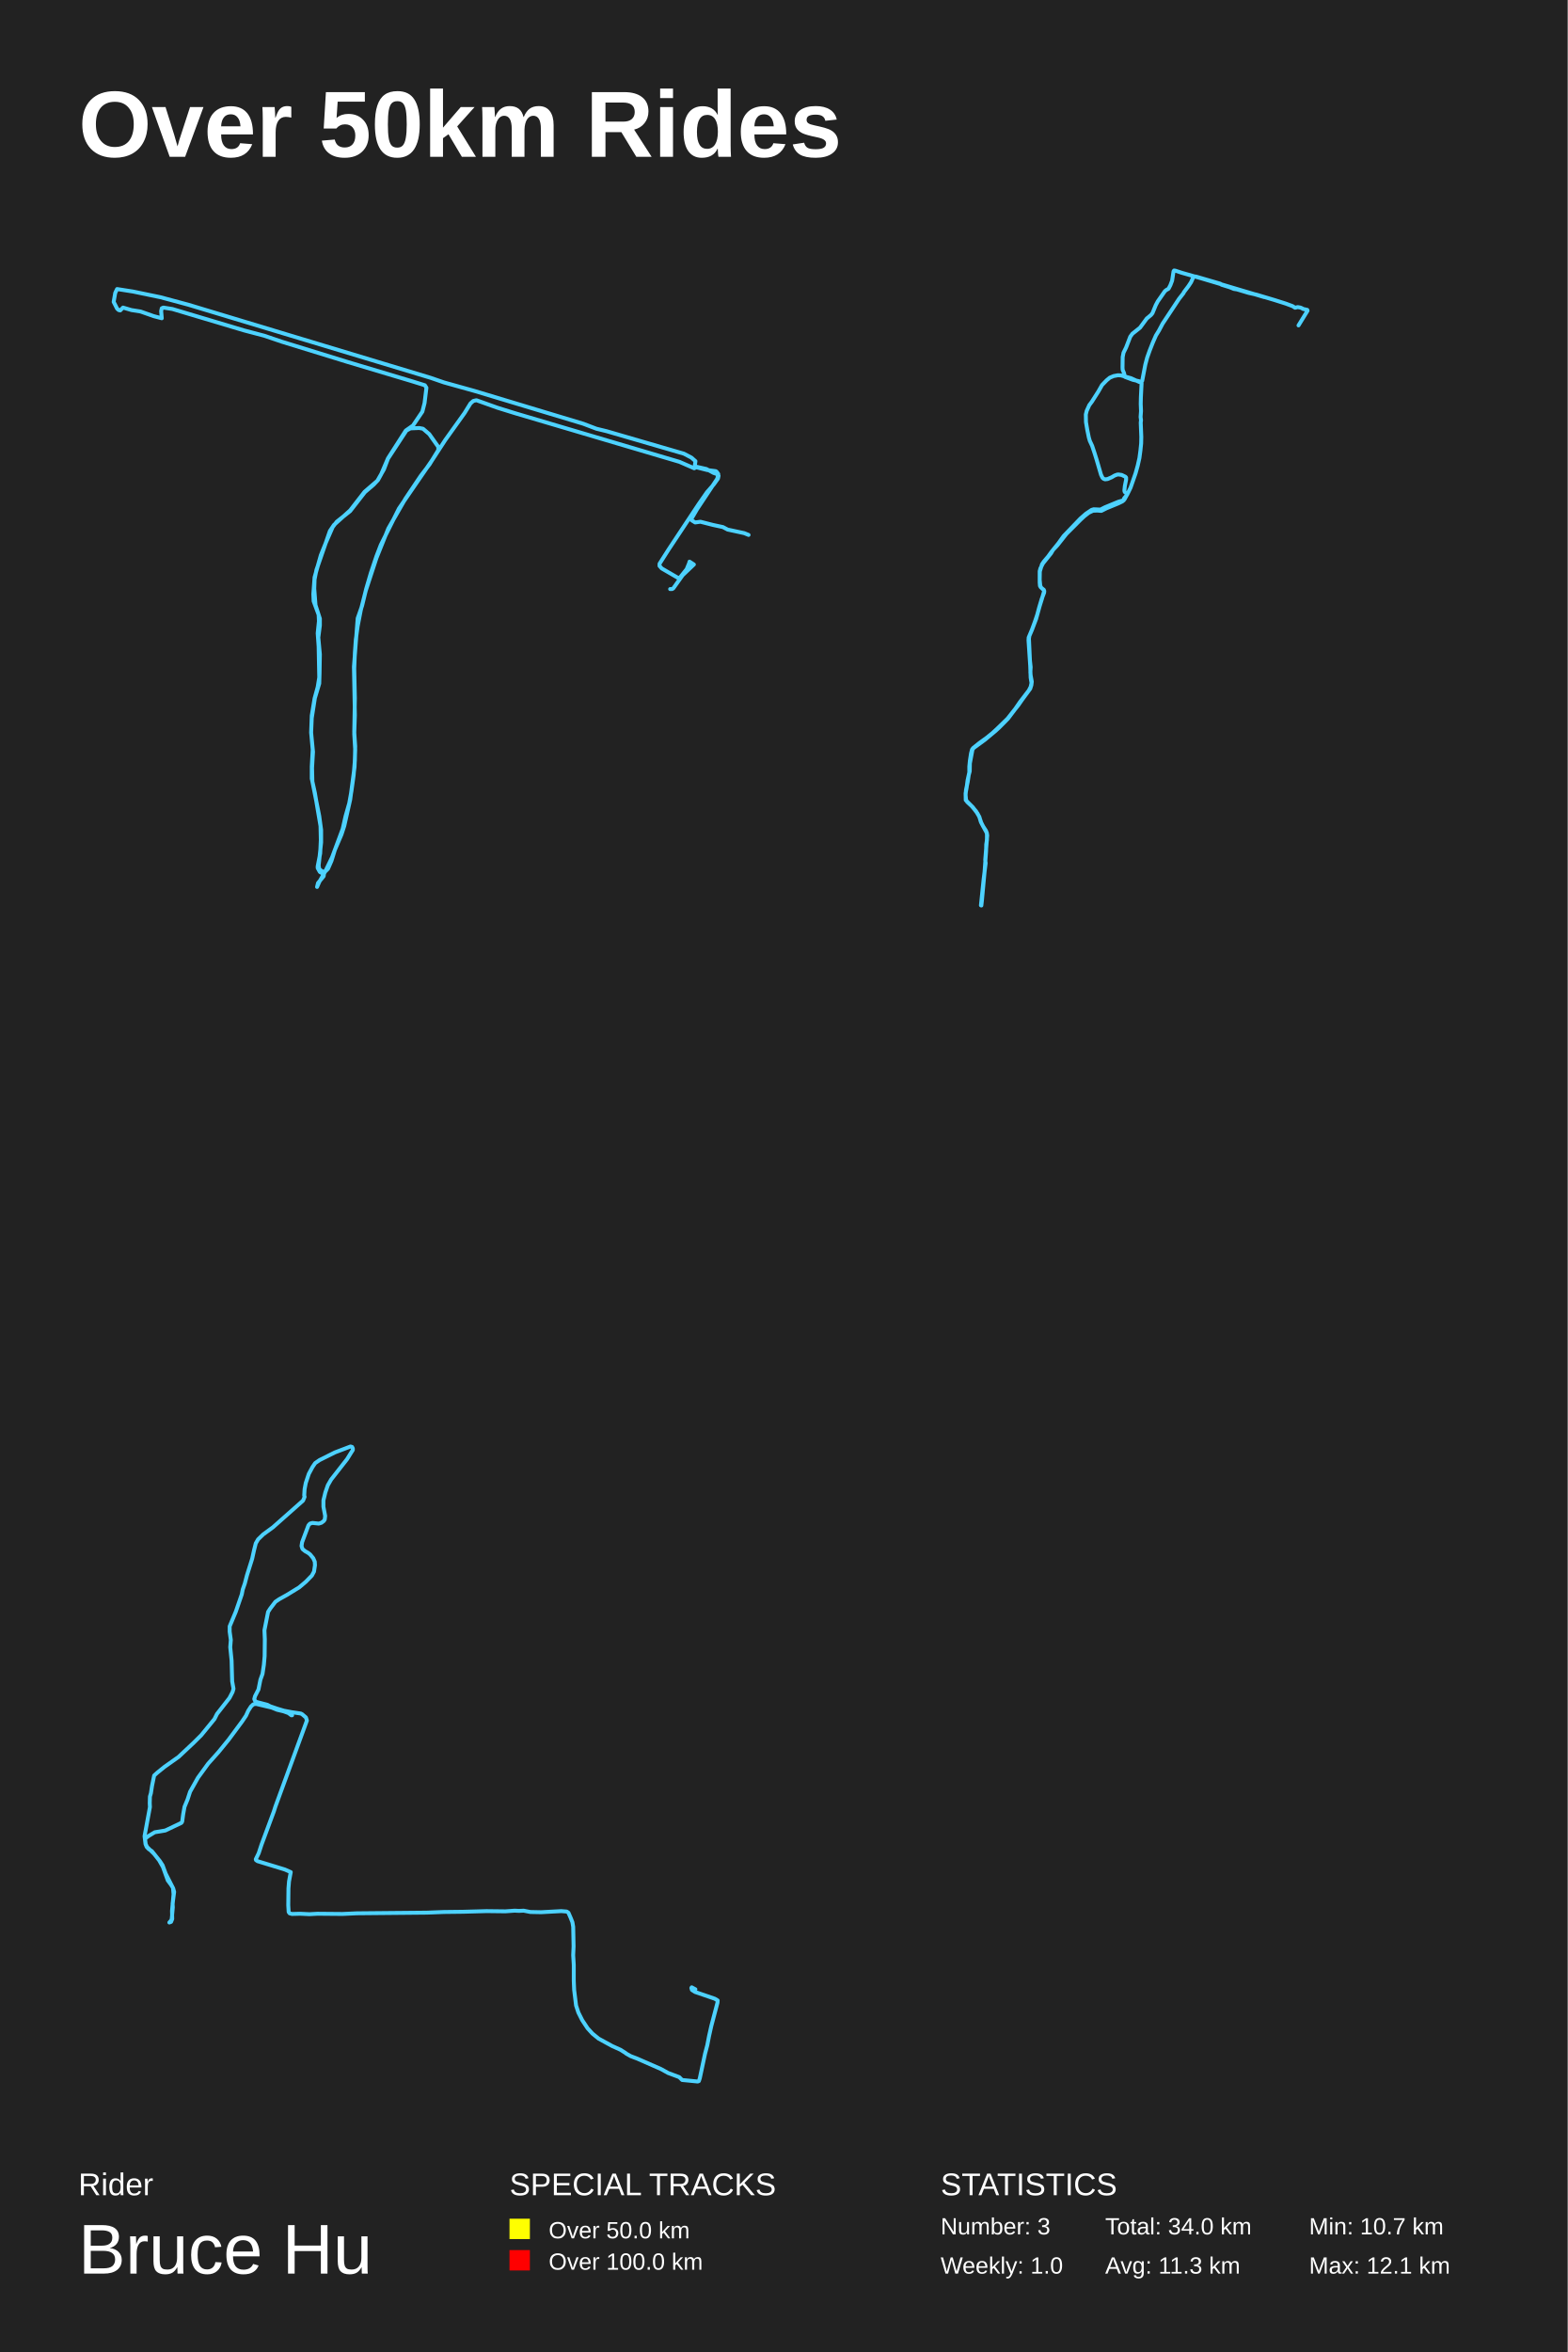
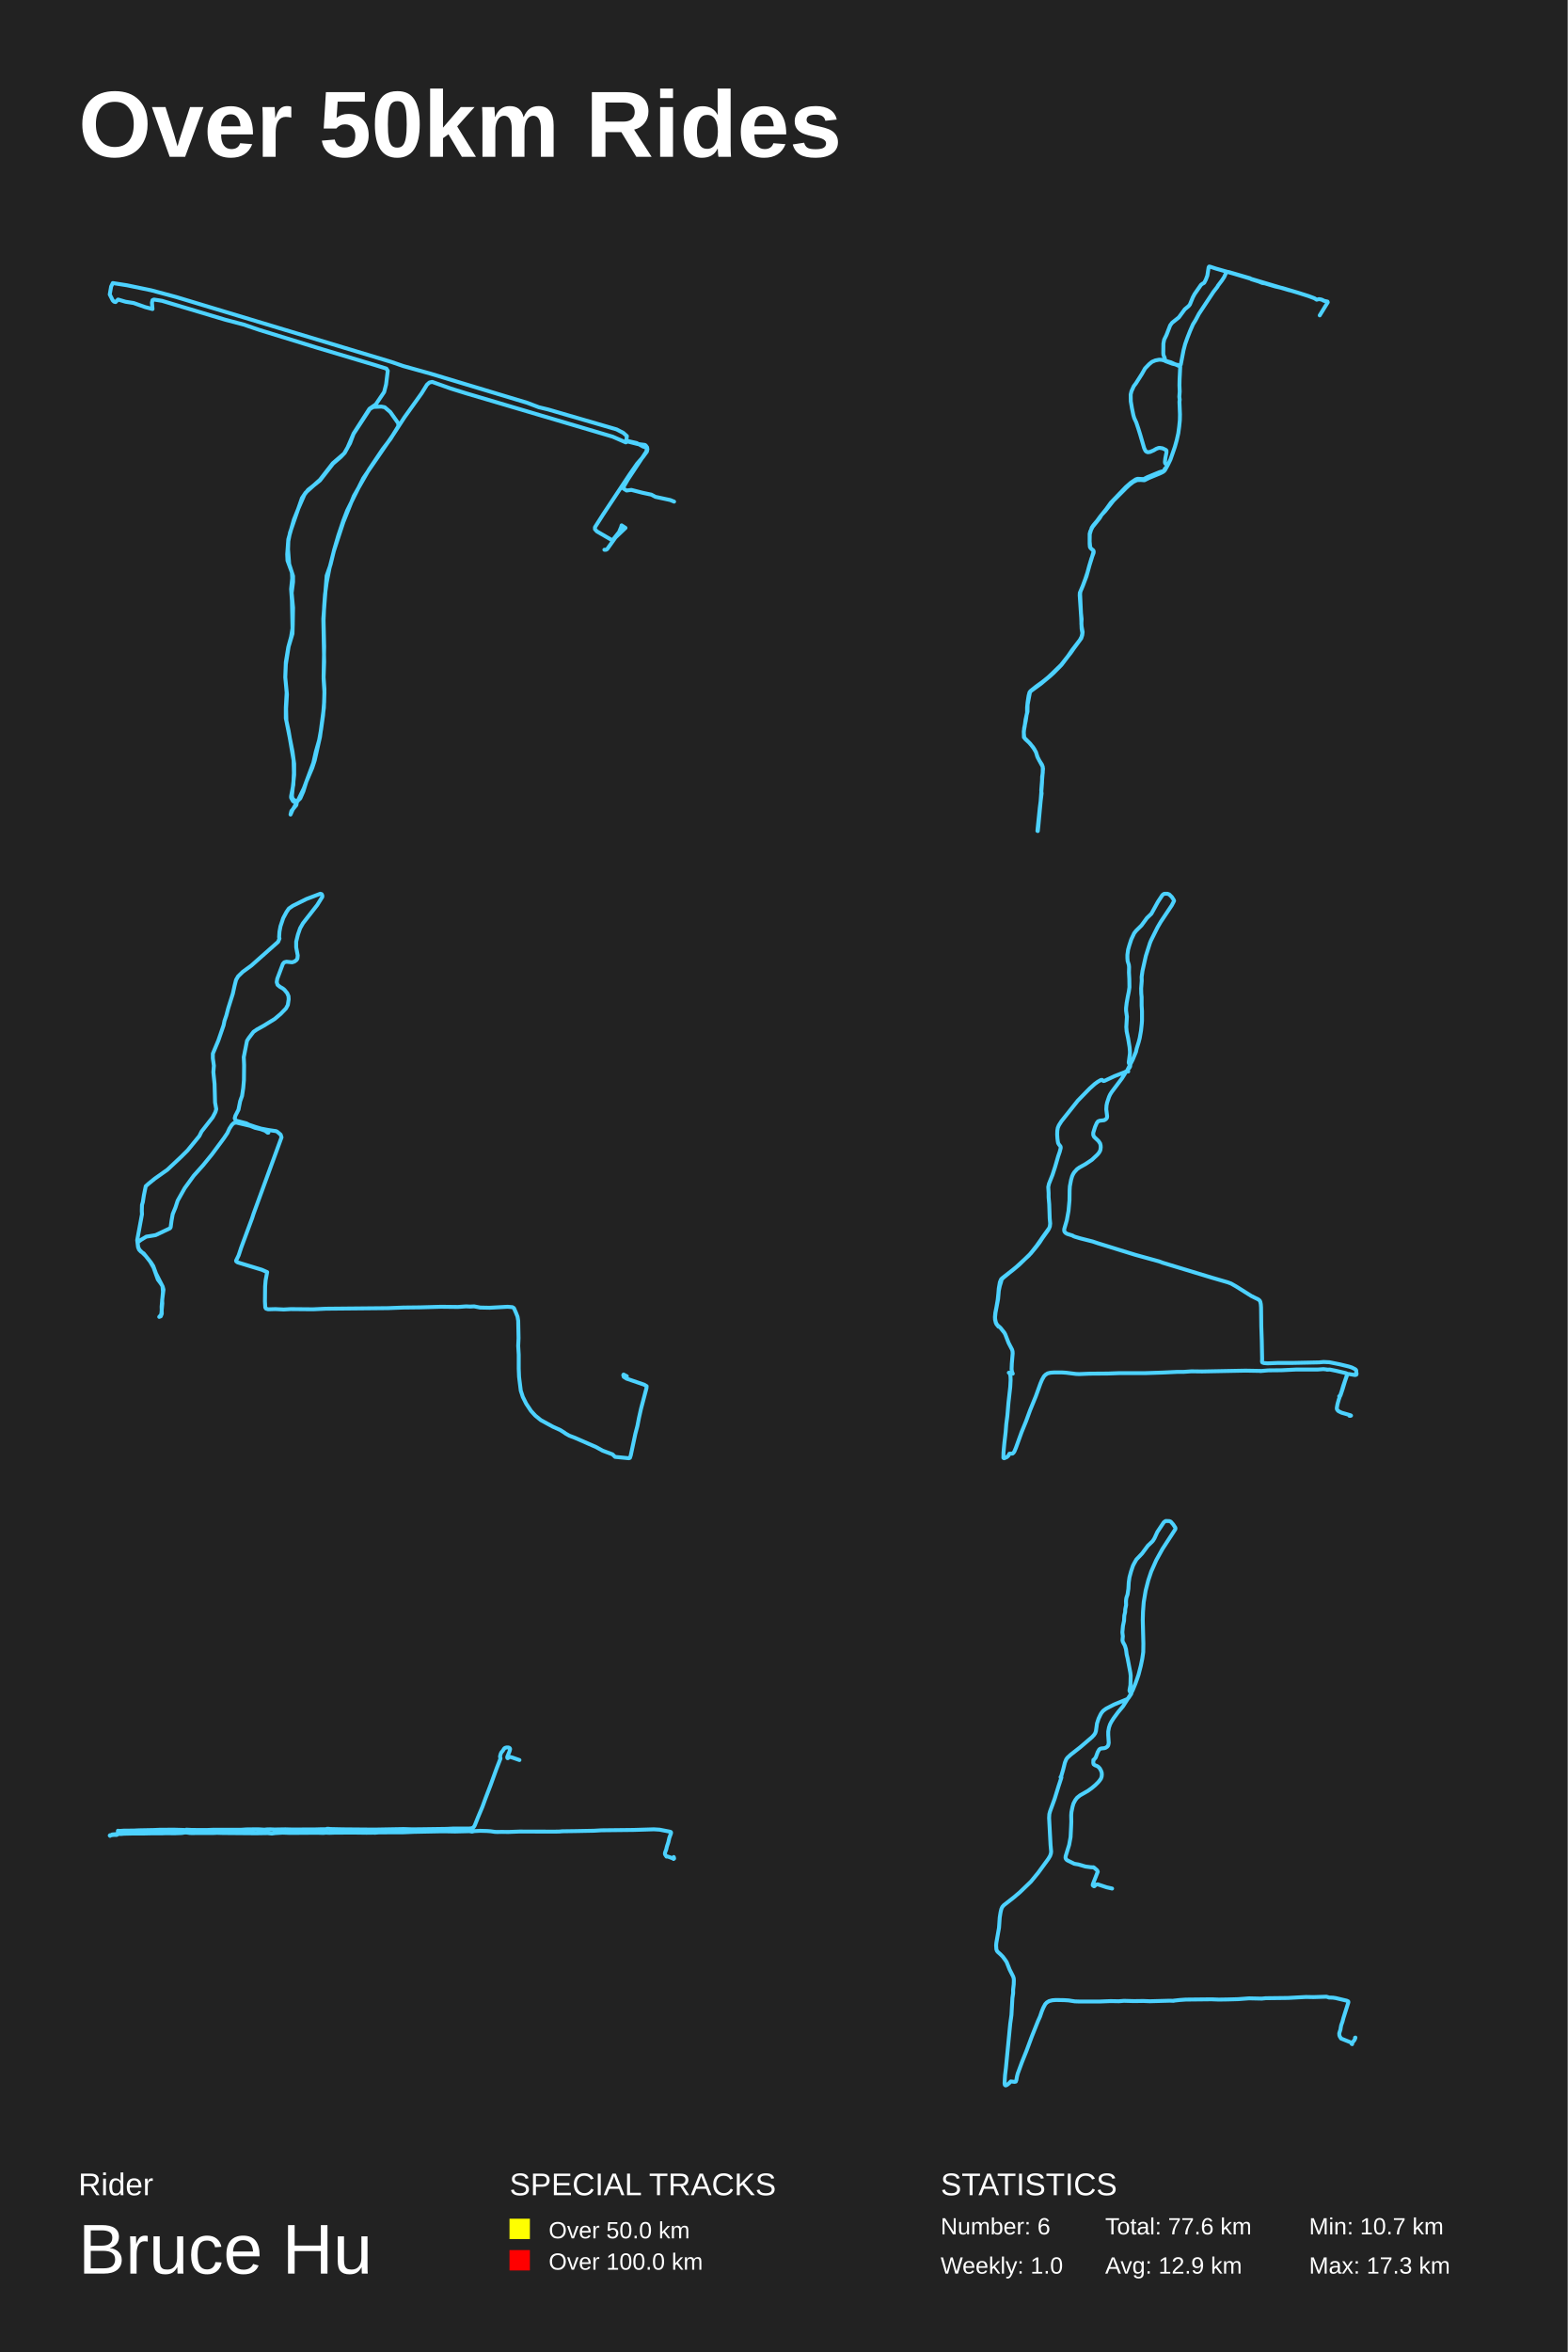
<svg xmlns="http://www.w3.org/2000/svg" baseProfile="full" height="300mm" version="1.1" viewBox="0,0,200,300" width="200mm">
  <defs />
  <rect fill="#222222" height="300" width="200" x="0" y="0" />
  <text fill="#FFFFFF" style="font-size:12px; font-family:Arial; font-weight:bold;" x="10" y="20">Over 50km Rides</text>
  <text fill="#FFFFFF" style="font-size:4px; font-family:Arial" x="10" y="280">Rider</text>
  <text fill="#FFFFFF" style="font-size:9px; font-family:Arial" x="10" y="290">Bruce Hu</text>
  <text fill="#FFFFFF" style="font-size:4px; font-family:Arial" x="65" y="280">SPECIAL TRACKS</text>
  <rect fill="yellow" height="2.6" width="2.6" x="65" y="283" />
  <text fill="#FFFFFF" style="font-size:3px; font-family:Arial" x="70" y="285.5">Over 50.0 km</text>
  <rect fill="red" height="2.6" width="2.6" x="65" y="287" />
  <text fill="#FFFFFF" style="font-size:3px; font-family:Arial" x="70" y="289.5">Over 100.0 km</text>
  <text fill="#FFFFFF" style="font-size:4px; font-family:Arial" x="120" y="280">STATISTICS</text>
-   <text fill="#FFFFFF" style="font-size:3px; font-family:Arial" x="120" y="285">Number: 3</text>
+   <text fill="#FFFFFF" style="font-size:3px; font-family:Arial" x="120" y="285">Number: 6</text>
  <text fill="#FFFFFF" style="font-size:3px; font-family:Arial" x="120" y="290">Weekly: 1.0</text>
-   <text fill="#FFFFFF" style="font-size:3px; font-family:Arial" x="141" y="285">Total: 34.0 km</text>
-   <text fill="#FFFFFF" style="font-size:3px; font-family:Arial" x="141" y="290">Avg: 11.3 km</text>
+   <text fill="#FFFFFF" style="font-size:3px; font-family:Arial" x="141" y="285">Total: 77.6 km</text>
+   <text fill="#FFFFFF" style="font-size:3px; font-family:Arial" x="141" y="290">Avg: 12.9 km</text>
  <text fill="#FFFFFF" style="font-size:3px; font-family:Arial" x="167" y="285">Min: 10.7 km</text>
-   <text fill="#FFFFFF" style="font-size:3px; font-family:Arial" x="167" y="290">Max: 12.1 km</text>
-   <polyline fill="none" points="95.5,68.23 94.942,68.002 92.829,67.548 92.231,67.23 90.956,66.957 89.361,66.548 88.684,66.639 88.245,66.366 88.205,66.184 88.923,64.957 91.514,61.049 91.633,60.458 91.434,60.185 91.314,60.094 90.238,59.958 88.803,59.594 88.644,59.412 88.723,58.821 88.205,58.367 87.249,57.867 77.403,55.004 76.087,54.685 74.413,54.049 60.541,49.868 56.634,48.777 54.92,48.186 24.027,38.868 20.479,37.914 16.971,37.187 14.938,36.868 14.699,37.368 14.5,38.505 14.938,39.368 15.138,39.55 15.337,39.596 15.696,39.232 16.772,39.55 17.928,39.732 19.602,40.323 20.639,40.596 20.559,39.686 20.639,39.323 20.838,39.232 21.994,39.414 31.123,42.141 33.714,42.823 35.986,43.595 44.397,46.186 52.449,48.595 54.203,49.14 54.402,49.459 54.163,51.413 53.884,52.504 52.688,54.276 51.771,54.913 49.499,58.458 48.622,60.503 48.223,61.23 47.665,61.821 46.549,62.776 44.676,65.184 42.962,66.548 42.443,67.23 41.606,69.139 40.929,70.82 40.131,73.638 39.972,75.774 40.012,76.683 40.65,78.41 40.689,79.228 40.53,80.773 40.65,82.455 40.729,86.409 40.53,87.636 40.131,89.09 39.773,91.272 39.693,93.408 39.892,95.635 39.773,97.771 39.773,99.316 40.171,101.134 40.889,105.36 40.929,107.133 40.849,108.86 40.53,110.496 40.53,110.723 40.809,111.223 41.327,111.496 41.287,111.768 40.57,112.632 40.45,113.132 40.729,112.495 41.527,111.087 42.364,109.36 43.719,105.724 44.078,104.133 44.556,102.452 44.835,100.907 45.114,98.907 45.274,96.998 45.313,95.18 45.194,93.363 45.274,89.045 45.194,85.273 45.274,83.273 45.393,81.592 45.632,79.865 46.031,77.819 46.669,75.32 48.024,71.184 49.539,67.412 51.731,63.594 53.685,60.685 54.801,59.231 55.917,57.413 55.917,57.003 54.761,55.367 53.964,54.685 53.485,54.595 52.369,54.64 51.851,54.913 49.499,58.503 48.981,59.867 48.144,61.321 46.509,62.73 44.676,65.094 42.603,66.957 42.085,67.73 40.371,72.684 40.131,73.911 40.092,75.092 40.251,77.183 40.809,78.91 40.809,79.774 40.61,81.319 40.809,83.455 40.769,85.864 40.729,87.182 40.171,89.045 39.773,91.59 39.693,93.453 39.932,95.908 39.812,97.953 39.852,99.68 40.729,104.088 40.969,105.86 40.969,107.451 40.65,110.405 40.729,110.859 41.088,111.132 41.287,111.177 41.527,111.132 41.845,110.814 42.284,109.814 42.722,108.405 43.56,106.451 43.918,105.36 44.676,101.997 45.234,97.816 45.313,95.635 45.194,93.635 45.274,91.226 45.154,85.046 45.632,78.865 46.19,77.274 46.709,75.138 47.307,73.093 48.024,70.957 48.582,69.502 50.894,64.866 55.199,58.594 56.794,56.14 59.265,52.686 60.023,51.458 60.381,51.14 60.78,51.049 63.451,52.004 65.643,52.686 86.69,58.912 88.564,59.73 88.923,59.549 90.119,59.821 91.035,60.321 91.434,60.458 91.673,60.685 91.594,61.049 91.035,61.821 90.198,62.776 89.122,64.321 85.295,70.093 84.139,71.911 84.139,72.184 84.418,72.502 86.531,73.729 86.77,73.638 87.607,72.593 87.926,71.82 87.966,71.638 88.524,72.002 87.089,73.365 85.893,75.047 85.734,75.138 85.495,75.138" stroke="#4DD2FF" stroke-linecap="round" stroke-linejoin="round" stroke-width="0.5" />
-   <polyline fill="none" points="165.661,41.505 166.813,39.629 166.777,39.524 166.228,39.399 166.1,39.316 165.899,39.232 165.552,39.17 165.222,39.253 164.893,39.045 164.052,38.732 162.608,38.273 160.304,37.585 159.28,37.356 157.817,36.918 157.415,36.856 156.903,36.647 155.824,36.314 155.696,36.189 152.551,35.271 152.35,35.292 152.204,35.438 151.948,36.001 151.619,36.501 151.034,37.273 150.997,37.377 150.412,38.128 148.328,41.275 147.852,42.172 147.468,42.797 147.066,43.715 146.664,44.736 146.353,45.612 146.115,46.508 145.713,48.593 145.585,48.718 145.384,48.739 144.287,48.238 143.007,47.884 142.623,47.863 142.075,47.967 141.581,48.176 141.179,48.509 140.593,49.114 140.118,49.948 139.295,51.24 138.966,51.678 138.637,52.408 138.527,52.866 138.546,53.846 138.71,54.826 138.911,55.806 139.039,56.243 139.332,56.869 139.624,57.744 139.899,58.62 140.465,60.558 140.648,60.934 140.776,61.059 140.977,61.142 141.307,61.1 141.837,60.871 142.184,60.663 142.513,60.538 142.678,60.517 143.098,60.579 143.574,60.808 143.665,60.913 143.665,61.184 143.501,62.018 143.446,62.539 143.464,62.685 143.519,62.789 143.83,62.976 143.812,63.081 143.409,63.56 143.318,63.789 143.354,63.831 143.117,63.873 142.678,63.998 140.959,64.707 140.392,64.998 139.533,64.957 139.259,65.04 138.546,65.52 137.833,66.145 135.693,68.375 135.017,69.313 134.157,70.376 133.719,70.981 133.17,71.627 132.932,71.981 132.658,72.898 132.64,73.962 132.713,74.712 132.823,74.941 133.188,75.296 133.225,75.379 133.207,75.587 132.896,76.4 132.567,77.505 132.329,78.401 132.036,79.277 131.652,80.319 131.232,81.319 131.214,81.674 131.433,84.946 131.488,86.447 131.598,87.114 131.488,87.614 131.25,88.073 130.117,89.552 129.531,90.407 128.544,91.658 127.173,92.991 126.606,93.512 125.856,94.117 124.96,94.763 124.156,95.409 124.01,95.597 123.882,96.076 123.735,97.035 123.662,97.785 123.662,98.515 123.443,99.515 123.315,100.495 123.187,101.182 123.205,102.058 124.101,102.954 124.686,103.725 124.924,104.163 125.198,104.975 125.856,106.184 125.948,106.539 125.692,109.686 125.747,110.102 125.491,112.124 125.143,115.479 125.198,115.5 125.271,114.854 125.6,111.29 125.802,108.56 125.82,107.706 125.911,107.143 125.911,106.288 125.783,105.955 125.418,105.392 125.125,104.809 124.942,104.183 124.522,103.475 123.973,102.829 123.388,102.287 123.242,101.995 123.187,101.391 123.242,100.745 123.461,99.703 123.589,98.848 123.717,98.369 123.735,97.368 124.064,95.618 124.211,95.409 125.637,94.367 126.99,93.242 127.447,92.825 128.599,91.658 129.495,90.469 129.897,89.969 130.391,89.261 131.433,87.843 131.579,87.385 131.634,86.947 131.488,86.155 131.451,85.738 131.488,85.092 131.396,84.237 131.269,81.465 131.323,81.111 131.652,80.34 132.183,78.943 132.64,77.297 132.914,76.421 133.207,75.4 133.17,75.233 132.786,74.92 132.676,74.733 132.64,74.295 132.64,72.857 132.731,72.502 133.06,71.856 134.084,70.585 134.34,70.147 134.889,69.563 136.041,68.104 137.851,66.291 138.345,65.832 138.911,65.394 139.442,65.144 139.99,65.123 140.502,65.165 141.16,64.832 142.678,64.206 143.19,63.956 143.464,63.685 143.866,62.956 144.232,62.205 144.872,60.371 145.146,59.391 145.366,58.411 145.494,57.452 145.585,56.556 145.603,55.722 145.53,53.909 145.567,53.596 145.512,53.179 145.567,52.428 145.53,51.532 145.549,50.677 145.64,48.864 145.549,48.718 145.274,48.614 144.525,48.447 143.519,48.072 143.391,47.571 143.226,47.175 143.208,46.883 143.226,45.549 143.336,44.986 143.665,44.319 144.195,42.943 144.47,42.568 145.439,41.797 146.298,40.629 146.847,40.171 147.03,39.941 147.45,38.92 147.706,38.44 148.62,37.127 148.84,36.96 149.077,36.835 149.315,36.376 149.535,35.793 149.717,34.604 149.79,34.5 149.937,34.521 150.76,34.792 153.319,35.522 161.291,37.898" stroke="#4DD2FF" stroke-linecap="round" stroke-linejoin="round" stroke-width="0.5" />
-   <polyline fill="none" points="88.716,253.738 88.25,253.487 88.201,253.571 88.274,253.822 88.667,254.074 91.191,254.94 91.559,255.163 91.534,255.443 90.75,258.404 90.456,259.717 90.235,260.862 89.941,261.98 89.279,265.081 89.157,265.444 89.01,265.5 87.024,265.304 86.657,264.941 85.235,264.41 84.328,263.908 81.264,262.567 80.455,262.259 79.867,261.924 79.818,261.868 79.156,261.449 78.102,260.974 76.362,260.024 75.577,259.382 74.965,258.711 74.278,257.678 73.788,256.7 73.494,255.806 73.249,253.822 73.2,252.649 73.2,250.637 73.126,249.38 73.175,248.262 73.126,245.776 73.028,245.189 72.808,244.63 72.514,243.96 72.293,243.82 71.607,243.764 69.033,243.904 67.66,243.876 66.802,243.708 66.214,243.736 65.65,243.708 64.474,243.792 62.072,243.764 59.057,243.848 56.63,243.876 54.473,243.96 45.502,244.044 43.688,244.128 40.501,244.1 39.472,244.156 38.295,244.1 37.241,244.128 36.947,244.044 36.825,243.876 36.776,243.01 36.8,240.859 36.874,239.965 37.094,238.791 36.334,238.456 32.854,237.394 32.658,237.255 32.633,237.143 33.001,236.388 33.369,235.271 34.937,231.052 35.133,230.437 39.153,219.457 39.031,219.065 38.54,218.646 38.369,218.562 37.241,218.395 36.212,218.199 35.378,217.948 34.472,217.64 34.104,217.445 32.707,217.082 32.535,216.942 32.437,216.718 32.535,216.355 32.976,215.489 33.221,214.259 33.491,213.505 33.663,212.359 33.761,211.242 33.785,209.09 33.736,207.945 34.202,205.597 34.472,205.178 35.133,204.312 35.624,203.977 36.58,203.446 38.173,202.468 39.031,201.741 39.791,200.959 40.06,200.456 40.183,199.646 40.158,199.198 39.962,198.751 39.57,198.276 39.325,198.081 38.933,197.857 38.59,197.578 38.467,197.187 38.54,196.712 39.349,194.56 39.545,194.336 39.864,194.252 40.673,194.336 41.016,194.225 41.31,194.001 41.433,193.805 41.482,193.358 41.261,192.185 41.261,191.374 41.506,190.368 41.825,189.446 42.242,188.72 44.276,186.121 44.815,185.255 45.012,184.947 45.012,184.752 44.913,184.556 44.717,184.5 42.732,185.255 40.771,186.233 40.207,186.624 39.864,187.127 39.398,187.993 39.006,189.167 38.859,189.949 38.81,190.732 38.859,190.927 38.663,191.402 35.477,194.225 34.815,194.811 33.589,195.706 32.927,196.348 32.633,196.851 32.413,197.717 32.167,198.835 31.506,200.931 31.236,201.965 30.966,202.747 30.844,203.362 30.084,205.569 29.3,207.442 29.3,208.112 29.447,209.174 29.373,210.096 29.545,211.801 29.618,214.455 29.79,215.405 29.667,215.824 29.275,216.579 27.682,218.618 27.363,219.261 25.672,221.329 24.716,222.279 22.78,224.095 20.966,225.38 20.034,226.134 19.667,226.47 19.397,227.783 19.25,228.733 19.127,229.152 19.103,229.99 19.127,230.493 18.441,234.209 18.564,235.215 18.711,235.578 18.98,235.858 19.372,236.109 20.402,237.394 20.745,237.925 21.137,238.987 22.093,240.859 22.216,241.306 22.02,242.814 22.044,243.289 21.922,244.658 21.873,244.91 21.603,245.217 21.824,245.133 21.971,244.77 21.946,243.736 22.142,241.613 22.069,240.803 21.824,240.412 21.407,239.853 20.794,238.149 20.304,237.282 19.667,236.472 18.76,235.578 18.588,235.215 18.515,234.656 18.588,234.461 18.956,234.181 19.74,233.706 21.088,233.483 23.147,232.505 23.245,232.337 23.368,231.415 23.539,230.465 23.932,229.515 24.25,228.537 25.255,226.749 26.554,224.961 27.878,223.48 29.177,221.887 30.893,219.568 31.383,218.842 31.677,218.199 32.02,217.668 32.315,217.389 32.658,217.333 34.668,217.808 35.354,218.087 36.187,218.283 36.8,218.507 37.168,218.786 37.266,218.786" stroke="#4DD2FF" stroke-linecap="round" stroke-linejoin="round" stroke-width="0.5" />
+   <text fill="#FFFFFF" style="font-size:3px; font-family:Arial" x="167" y="290">Max: 17.3 km</text>
+   <polyline fill="none" points="86.0,63.982 85.504,63.78 83.626,63.376 83.094,63.093 81.961,62.851 80.543,62.487 79.941,62.568 79.551,62.325 79.516,62.164 80.154,61.073 82.457,57.599 82.563,57.073 82.386,56.831 82.28,56.75 81.323,56.629 80.047,56.306 79.906,56.144 79.976,55.619 79.516,55.215 78.665,54.771 69.913,52.225 68.744,51.943 67.256,51.377 54.925,47.66 51.453,46.691 49.929,46.165 22.469,37.883 19.315,37.035 16.197,36.388 14.39,36.105 14.177,36.55 14.0,37.56 14.39,38.327 14.567,38.489 14.744,38.529 15.063,38.206 16.02,38.489 17.047,38.651 18.535,39.176 19.457,39.418 19.386,38.61 19.457,38.287 19.634,38.206 20.661,38.368 28.776,40.792 31.079,41.398 33.098,42.085 40.575,44.388 47.732,46.529 49.291,47.014 49.469,47.297 49.256,49.034 49.008,50.003 47.945,51.579 47.13,52.145 45.11,55.296 44.331,57.114 43.976,57.76 43.48,58.285 42.488,59.134 40.823,61.275 39.299,62.487 38.839,63.093 38.094,64.79 37.492,66.285 36.783,68.789 36.642,70.688 36.677,71.496 37.244,73.031 37.28,73.758 37.138,75.132 37.244,76.627 37.315,80.141 37.138,81.232 36.783,82.525 36.465,84.464 36.394,86.363 36.571,88.342 36.465,90.241 36.465,91.614 36.819,93.23 37.457,96.987 37.492,98.562 37.421,100.098 37.138,101.552 37.138,101.754 37.386,102.198 37.846,102.44 37.811,102.683 37.173,103.45 37.067,103.895 37.315,103.329 38.024,102.077 38.768,100.542 39.972,97.31 40.291,95.896 40.717,94.402 40.965,93.028 41.213,91.251 41.354,89.554 41.39,87.938 41.283,86.322 41.354,82.484 41.283,79.131 41.354,77.354 41.461,75.859 41.673,74.324 42.028,72.506 42.594,70.284 43.799,66.608 45.146,63.255 47.094,59.861 48.831,57.275 49.823,55.983 50.815,54.367 50.815,54.003 49.787,52.549 49.079,51.943 48.654,51.862 47.661,51.902 47.201,52.145 45.11,55.336 44.65,56.548 43.906,57.841 42.453,59.093 40.823,61.194 38.98,62.851 38.52,63.537 36.996,67.941 36.783,69.032 36.748,70.082 36.89,71.941 37.386,73.476 37.386,74.243 37.209,75.617 37.386,77.515 37.35,79.657 37.315,80.828 36.819,82.484 36.465,84.747 36.394,86.403 36.606,88.584 36.5,90.402 36.535,91.937 37.315,95.856 37.528,97.431 37.528,98.845 37.244,101.471 37.315,101.875 37.634,102.117 37.811,102.158 38.024,102.117 38.307,101.835 38.697,100.946 39.087,99.694 39.831,97.957 40.15,96.987 40.823,93.998 41.319,90.281 41.39,88.342 41.283,86.565 41.354,84.424 41.248,78.929 41.673,73.435 42.169,72.021 42.63,70.123 43.161,68.305 43.799,66.406 44.295,65.113 46.35,60.992 50.177,55.417 51.594,53.235 53.791,50.165 54.465,49.074 54.783,48.791 55.138,48.711 57.512,49.559 59.461,50.165 78.169,55.7 79.835,56.427 80.154,56.265 81.217,56.508 82.031,56.952 82.386,57.073 82.598,57.275 82.528,57.599 82.031,58.285 81.287,59.134 80.331,60.507 76.929,65.638 75.902,67.254 75.902,67.497 76.15,67.779 78.028,68.87 78.24,68.789 78.984,67.86 79.268,67.173 79.303,67.012 79.799,67.335 78.524,68.547 77.461,70.042 77.319,70.123 77.106,70.123" stroke="#4DD2FF" stroke-linecap="round" stroke-linejoin="round" stroke-width="0.5" />
+   <polyline fill="none" points="168.366,40.226 169.389,38.559 169.357,38.466 168.869,38.355 168.756,38.281 168.577,38.207 168.268,38.151 167.975,38.225 167.683,38.04 166.935,37.762 165.651,37.354 163.604,36.743 162.693,36.539 161.393,36.15 161.036,36.094 160.581,35.909 159.622,35.612 159.508,35.501 156.712,34.686 156.534,34.704 156.404,34.834 156.176,35.334 155.883,35.779 155.363,36.465 155.331,36.557 154.811,37.224 152.958,40.023 152.535,40.819 152.194,41.375 151.837,42.191 151.479,43.099 151.203,43.877 150.991,44.674 150.634,46.527 150.52,46.638 150.341,46.657 149.366,46.212 148.228,45.897 147.887,45.878 147.4,45.971 146.961,46.156 146.603,46.453 146.083,46.99 145.661,47.731 144.929,48.88 144.637,49.269 144.344,49.918 144.247,50.326 144.263,51.196 144.409,52.067 144.588,52.938 144.702,53.327 144.962,53.883 145.222,54.662 145.465,55.44 145.969,57.163 146.132,57.497 146.246,57.608 146.424,57.682 146.717,57.645 147.188,57.441 147.497,57.256 147.79,57.144 147.936,57.126 148.31,57.182 148.732,57.385 148.814,57.478 148.814,57.719 148.667,58.46 148.619,58.923 148.635,59.053 148.684,59.146 148.96,59.312 148.944,59.405 148.586,59.831 148.505,60.035 148.537,60.072 148.326,60.109 147.936,60.22 146.408,60.85 145.904,61.11 145.14,61.073 144.897,61.147 144.263,61.573 143.629,62.129 141.727,64.111 141.126,64.945 140.362,65.89 139.972,66.427 139.485,67.002 139.273,67.317 139.029,68.132 139.013,69.077 139.078,69.744 139.176,69.948 139.501,70.263 139.533,70.337 139.517,70.522 139.241,71.245 138.948,72.227 138.737,73.023 138.477,73.802 138.136,74.728 137.762,75.617 137.745,75.932 137.941,78.841 137.989,80.175 138.087,80.768 137.989,81.212 137.778,81.62 136.77,82.935 136.25,83.695 135.373,84.807 134.154,85.992 133.65,86.456 132.983,86.993 132.187,87.567 131.472,88.141 131.342,88.308 131.228,88.734 131.098,89.587 131.033,90.253 131.033,90.902 130.838,91.791 130.724,92.662 130.611,93.273 130.627,94.051 131.423,94.848 131.943,95.533 132.155,95.922 132.398,96.645 132.983,97.719 133.065,98.034 132.837,100.832 132.886,101.202 132.658,102.999 132.35,105.981 132.398,106.0 132.463,105.426 132.756,102.258 132.935,99.831 132.951,99.072 133.032,98.571 133.032,97.812 132.918,97.516 132.593,97.015 132.333,96.497 132.171,95.941 131.797,95.311 131.309,94.737 130.789,94.255 130.659,93.996 130.611,93.458 130.659,92.884 130.854,91.958 130.968,91.198 131.082,90.772 131.098,89.883 131.391,88.327 131.521,88.141 132.788,87.215 133.991,86.215 134.397,85.844 135.421,84.807 136.218,83.751 136.575,83.306 137.014,82.676 137.941,81.416 138.071,81.009 138.119,80.62 137.989,79.916 137.957,79.545 137.989,78.971 137.908,78.211 137.794,75.747 137.843,75.432 138.136,74.746 138.607,73.505 139.013,72.041 139.257,71.263 139.517,70.355 139.485,70.207 139.143,69.929 139.046,69.762 139.013,69.373 139.013,68.095 139.094,67.78 139.387,67.206 140.297,66.075 140.525,65.686 141.012,65.167 142.036,63.87 143.645,62.258 144.084,61.851 144.588,61.462 145.059,61.239 145.547,61.221 146.002,61.258 146.587,60.961 147.936,60.406 148.391,60.183 148.635,59.942 148.992,59.294 149.317,58.627 149.886,56.996 150.13,56.125 150.325,55.254 150.439,54.402 150.52,53.605 150.536,52.864 150.471,51.252 150.504,50.974 150.455,50.604 150.504,49.936 150.471,49.14 150.488,48.38 150.569,46.768 150.488,46.638 150.244,46.545 149.577,46.397 148.684,46.064 148.57,45.619 148.423,45.267 148.407,45.007 148.423,43.821 148.521,43.321 148.814,42.728 149.285,41.505 149.529,41.172 150.39,40.486 151.154,39.448 151.642,39.04 151.804,38.837 152.178,37.929 152.405,37.502 153.218,36.335 153.413,36.187 153.624,36.076 153.836,35.668 154.031,35.149 154.193,34.093 154.258,34.0 154.388,34.019 155.12,34.259 157.395,34.908 164.481,37.021" stroke="#4DD2FF" stroke-linecap="round" stroke-linejoin="round" stroke-width="0.5" />
+   <polyline fill="none" points="79.969,175.545 79.555,175.322 79.512,175.396 79.577,175.62 79.926,175.843 82.17,176.613 82.497,176.812 82.475,177.06 81.778,179.692 81.516,180.86 81.32,181.878 81.059,182.871 80.471,185.628 80.362,185.95 80.231,186.0 78.466,185.826 78.139,185.503 76.876,185.032 76.069,184.585 73.346,183.393 72.627,183.119 72.104,182.821 72.06,182.772 71.472,182.399 70.535,181.977 68.988,181.133 68.291,180.562 67.746,179.966 67.136,179.047 66.701,178.178 66.439,177.383 66.221,175.62 66.178,174.577 66.178,172.789 66.112,171.671 66.156,170.678 66.112,168.468 66.025,167.946 65.829,167.449 65.568,166.853 65.371,166.729 64.761,166.679 62.474,166.804 61.254,166.779 60.491,166.63 59.968,166.655 59.467,166.63 58.421,166.704 56.286,166.679 53.606,166.754 51.449,166.779 49.532,166.853 41.557,166.928 39.945,167.002 37.112,166.977 36.197,167.027 35.151,166.977 34.215,167.002 33.953,166.928 33.844,166.779 33.801,166.009 33.822,164.097 33.888,163.302 34.084,162.259 33.408,161.961 30.314,161.017 30.14,160.893 30.118,160.794 30.445,160.123 30.772,159.13 32.166,155.379 32.341,154.833 35.914,145.072 35.805,144.725 35.369,144.352 35.217,144.278 34.215,144.129 33.299,143.955 32.559,143.731 31.753,143.458 31.426,143.284 30.184,142.961 30.031,142.837 29.944,142.638 30.031,142.316 30.423,141.546 30.641,140.453 30.881,139.782 31.033,138.764 31.121,137.77 31.142,135.858 31.099,134.84 31.513,132.753 31.753,132.381 32.341,131.611 32.777,131.313 33.626,130.841 35.043,129.971 35.805,129.326 36.481,128.63 36.72,128.183 36.829,127.463 36.807,127.065 36.633,126.668 36.284,126.246 36.067,126.072 35.718,125.873 35.413,125.625 35.304,125.277 35.369,124.855 36.088,122.942 36.263,122.743 36.546,122.669 37.265,122.743 37.57,122.644 37.831,122.445 37.94,122.271 37.984,121.874 37.788,120.831 37.788,120.11 38.006,119.216 38.289,118.397 38.659,117.751 40.468,115.441 40.947,114.671 41.121,114.397 41.121,114.224 41.034,114.05 40.86,114.0 39.095,114.671 37.352,115.54 36.851,115.888 36.546,116.335 36.132,117.105 35.783,118.148 35.653,118.844 35.609,119.539 35.653,119.713 35.478,120.135 32.646,122.644 32.058,123.166 30.968,123.96 30.38,124.532 30.118,124.979 29.922,125.749 29.704,126.742 29.116,128.605 28.876,129.524 28.637,130.22 28.528,130.766 27.852,132.728 27.155,134.393 27.155,134.989 27.286,135.932 27.221,136.752 27.373,138.267 27.438,140.627 27.591,141.471 27.482,141.844 27.133,142.514 25.717,144.327 25.434,144.899 23.931,146.737 23.081,147.581 21.36,149.195 19.747,150.338 18.919,151.008 18.593,151.306 18.353,152.474 18.222,153.318 18.113,153.691 18.091,154.436 18.113,154.883 17.503,158.186 17.612,159.08 17.743,159.403 17.982,159.651 18.331,159.875 19.246,161.017 19.551,161.489 19.9,162.433 20.75,164.097 20.858,164.494 20.684,165.835 20.706,166.257 20.597,167.474 20.553,167.698 20.314,167.971 20.51,167.896 20.641,167.573 20.619,166.655 20.793,164.767 20.728,164.047 20.51,163.699 20.139,163.203 19.595,161.688 19.159,160.918 18.593,160.198 17.786,159.403 17.634,159.08 17.568,158.583 17.634,158.409 17.961,158.161 18.658,157.739 19.856,157.54 21.686,156.671 21.774,156.522 21.883,155.702 22.035,154.858 22.384,154.013 22.667,153.144 23.56,151.555 24.715,149.965 25.892,148.649 27.046,147.233 28.571,145.172 29.007,144.526 29.269,143.955 29.574,143.483 29.835,143.235 30.14,143.185 31.927,143.607 32.537,143.855 33.278,144.029 33.822,144.228 34.149,144.476 34.236,144.476" stroke="#4DD2FF" stroke-linecap="round" stroke-linejoin="round" stroke-width="0.5" />
+   <polyline fill="none" points="172.146,180.58 172.269,180.597 172.361,180.562 172.315,180.527 172.084,180.457 171.161,180.194 170.838,180.036 170.699,179.948 170.561,179.756 170.545,179.615 170.576,179.405 170.638,179.071 170.792,178.528 171.161,177.475 171.361,176.791 171.838,175.388 171.9,175.282 172.038,175.247 172.869,175.388 173.023,175.353 173.054,175.318 173.069,175.16 173.023,175.072 173.023,174.809 172.977,174.721 172.869,174.633 172.454,174.423 172.069,174.3 170.915,174.02 169.591,173.756 168.852,173.721 168.283,173.774 164.913,173.844 163.02,173.844 161.712,173.897 161.265,173.862 161.05,173.791 161.019,173.756 161.004,173.634 161.019,173.335 160.973,170.985 160.911,169.196 160.881,166.775 160.85,166.354 160.788,166.055 160.711,165.898 160.557,165.757 159.634,165.301 157.71,164.091 157.064,163.722 156.648,163.564 154.602,162.968 148.307,161.056 147.892,160.898 144.844,160.056 140.074,158.582 139.396,158.354 137.811,157.951 137.165,157.758 136.934,157.67 136.842,157.6 136.165,157.389 135.949,157.267 135.795,157.091 135.765,156.916 135.78,156.74 136.103,155.635 136.319,154.442 136.442,153.091 136.457,151.863 136.488,151.319 136.642,150.495 136.78,150.021 136.903,149.758 137.057,149.512 137.411,149.126 137.704,148.916 138.488,148.477 139.304,147.933 140.012,147.267 140.197,147.039 140.304,146.863 140.381,146.688 140.428,146.337 140.412,146.091 140.351,145.846 140.135,145.53 139.581,145.003 139.535,144.916 139.473,144.758 139.473,144.477 139.704,143.74 139.92,143.249 140.074,143.038 140.289,142.951 140.874,142.881 141.074,142.758 141.197,142.617 141.228,142.53 141.243,142.372 141.136,141.495 141.166,141.003 141.243,140.635 141.489,139.898 141.628,139.6 141.828,139.284 143.136,137.547 143.706,136.635 143.829,136.547 143.936,136.67 143.844,136.582 143.844,136.459 144.506,135.161 144.921,134.161 145.014,133.74 145.26,132.95 145.398,132.424 145.568,131.459 145.66,130.599 145.691,130.178 145.691,128.967 145.645,128.265 145.645,127.195 145.599,126.739 145.583,126.072 145.66,125.09 145.645,124.616 145.752,123.844 146.183,121.931 146.707,120.282 146.845,119.948 147.676,118.281 148.076,117.597 149.492,115.474 149.738,115 149.785,114.895 149.723,114.755 149.508,114.421 149.169,114.088 148.938,114.0 148.538,114.0 148.384,114.088 148.276,114.193 147.722,115.035 146.891,116.544 146.322,117.088 145.629,118.036 144.937,118.72 144.691,119.036 144.321,119.826 144.075,120.58 143.921,121.124 143.829,121.791 143.829,122.194 143.86,122.58 144.013,123.072 144.044,123.352 144.029,124.037 144.075,124.879 144.09,125.914 144.013,126.458 143.875,127.142 143.736,127.914 143.659,128.581 143.659,128.915 143.767,129.687 143.69,131.003 143.736,131.564 143.921,132.441 144.106,133.564 144.152,134.091 144.152,134.371 143.998,135.512 144.029,135.635 144.167,135.863 144.198,135.915 144.167,136.056 144.044,136.249 143.829,136.512 143.721,136.635 143.49,136.757 142.182,137.266 140.905,137.863 140.766,137.88 140.597,137.74 140.443,137.758 140.043,137.986 139.658,138.266 139.012,138.845 137.504,140.389 135.411,143.021 135.087,143.53 134.949,143.863 134.887,144.232 134.872,144.705 134.903,145.214 134.949,145.565 134.995,145.81 135.103,145.986 135.287,146.214 135.318,146.319 135.318,146.442 135.195,146.916 134.995,147.495 134.61,148.828 134.272,149.863 133.825,150.986 133.733,151.407 133.779,152.179 133.779,152.705 133.856,153.6 133.918,155.407 133.979,156.056 133.933,156.442 133.825,156.705 133.718,156.898 132.979,157.933 132.625,158.477 132.209,159.021 131.502,159.88 130.009,161.319 128.008,162.968 127.793,163.196 127.67,163.389 127.577,163.67 127.454,164.178 127.285,165.792 127.008,167.389 126.946,168.003 126.962,168.248 127.054,168.739 127.146,168.915 127.377,169.213 127.131,168.845 127.054,168.669 126.946,168.301 126.931,168.038 126.977,167.476 127.3,165.81 127.423,164.336 127.562,163.547 127.685,163.249 127.87,163.038 129.27,161.951 130.04,161.301 131.44,159.933 132.256,158.898 132.948,157.916 133.533,157.161 133.764,156.81 133.81,156.705 132.964,157.881 132.256,158.933 131.255,160.144 129.516,161.74 127.854,163.038 127.716,163.178 127.67,163.284 127.685,163.336 127.746,163.389 127.546,164.038 127.423,164.635 127.331,165.705 126.962,167.652 126.931,167.985 126.946,168.318 127.039,168.704 127.146,168.932 127.639,169.371 128.131,169.985 128.254,170.213 128.67,171.283 129.116,172.143 129.178,172.371 129.193,172.634 129.085,173.914 129.055,174.633 129.101,174.967 129.208,175.212 128.701,175.09 128.793,175.09 128.839,175.16 128.916,175.581 128.931,176.019 128.885,176.896 128.654,178.949 128.516,180.58 128.377,181.65 128.301,182.632 128.131,184.088 128.023,185.263 128.008,185.947 128.039,185.982 128.116,186.0 128.439,185.86 128.639,185.684 128.778,185.421 129.178,185.404 129.301,185.298 129.409,185.141 129.609,184.667 130.332,182.667 130.901,181.282 131.409,179.896 132.148,178.089 132.733,176.475 132.933,176.002 133.179,175.563 133.379,175.353 133.656,175.177 134.01,175.09 134.518,175.054 135.441,175.054 135.995,175.09 137.257,175.247 137.673,175.265 138.981,175.212 141.366,175.195 142.859,175.142 146.168,175.142 148.323,175.072 150.2,174.984 150.985,174.984 152.001,174.914 153.37,174.932 158.895,174.826 160.819,174.861 160.788,174.879 161.789,174.791 163.512,174.774 165.328,174.686 168.083,174.686 168.837,174.633 169.314,174.686 169.283,174.704 169.653,174.686 170.438,174.844 171.623,175.125 171.792,175.177 171.838,175.23 171.853,175.318 171.823,175.493 171.592,176.16 171.284,177.177 171.007,178.001 170.853,178.089" stroke="#4DD2FF" stroke-linecap="round" stroke-linejoin="round" stroke-width="0.5" />
+   <polyline fill="none" points="66.269,224.496 65.341,224.169 65.124,224.113 64.976,224.113 64.788,224.259 64.758,224.259 64.729,224.237 64.709,224.181 64.719,224.079 64.995,223.404 65.074,223.134 65.074,223.077 65.055,223.021 65.015,222.965 64.946,222.92 64.818,222.886 64.679,222.886 64.502,222.92 64.403,222.965 64.314,223.044 64.136,223.325 63.968,223.516 63.889,223.674 63.801,223.989 63.791,224.091 63.85,224.248 63.84,224.327 63.346,225.599 62.566,227.749 61.944,229.37 61.549,230.45 60.976,231.812 60.571,232.826 60.473,232.994 60.374,233.096 60.255,233.163 60.117,233.208 59.87,233.231 57.885,233.231 56.977,233.276 53.728,233.321 52.582,233.332 51.496,233.298 47.753,233.366 43.754,233.332 42.164,233.298 41.888,233.264 41.739,233.264 41.739,233.287 41.483,233.321 40.979,233.321 40.248,233.343 37.296,233.355 36.407,233.332 35.024,233.355 34.471,233.332 34.017,233.343 33.731,233.377 33.029,233.332 32.309,233.332 31.41,233.343 30.738,233.388 27.164,233.388 26.314,233.422 24.448,233.411 23.796,233.377 23.717,233.388 23.658,233.422 23.599,233.433 23.421,233.411 22.206,233.377 20.36,233.388 19.579,233.422 17.753,233.456 17.042,233.49 15.778,233.501 15.313,233.535 15.067,233.523 15.047,233.512 15.047,233.816 15.007,233.884 14.948,233.94 14.948,234.019 14.928,234.03 14.82,234.052 14.533,234.041 14.079,234.097 14.089,234.12 14.059,234.131 14.0,234.12 14.03,234.086 14.04,234.165 14.03,234.097 14.188,234.075 14.257,234.007 14.356,233.985 14.849,233.94 14.958,233.951 15.027,233.962 15.037,233.94 15.205,233.917 15.422,233.929 15.817,233.895 16.824,233.872 18.236,233.872 19.194,233.85 20.587,233.85 21.12,233.827 22.266,233.839 23.184,233.805 23.589,233.737 23.846,233.748 24.231,233.805 24.507,233.816 25.119,233.805 27.223,233.805 27.667,233.782 28.428,233.805 32.644,233.839 34.145,233.816 34.679,233.872 35.093,233.816 36.081,233.76 36.999,233.794 40.436,233.771 41.285,233.794 41.522,233.76 42.026,233.782 42.678,233.76 45.057,233.748 46.756,233.771 47.665,233.76 47.832,233.771 47.803,233.771 48.346,233.726 51.427,233.715 52.78,233.658 56.128,233.591 56.957,233.591 58.053,233.613 59.88,233.568 60.216,233.625 60.512,233.557 61.253,233.523 62.132,233.546 62.596,233.58 63.139,233.658 63.455,233.67 63.998,233.658 64.847,233.67 66.289,233.613 70.753,233.625 71.375,233.613 71.73,233.58 73.419,233.557 75.769,233.512 76.707,233.456 80.816,233.411 83.413,233.332 84.153,233.377 85.427,233.625 85.546,233.658 85.595,233.692 85.615,233.748 85.595,233.861 85.388,234.424 85.259,234.987 85.072,235.561 85.003,235.876 84.854,236.281 84.825,236.45 84.864,236.562 85.032,236.81 85.17,236.799 85.309,236.844 85.891,237.058 85.951,237.091 85.931,237.114 85.941,237.091 86.0,237.058 85.98,236.934 85.951,236.866 85.921,236.945" stroke="#4DD2FF" stroke-linecap="round" stroke-linejoin="round" stroke-width="0.5" />
+   <polyline fill="none" points="141.878,240.886 141.185,240.728 140.03,240.342 139.83,240.394 139.615,240.587 139.553,240.587 139.414,240.482 139.399,240.429 139.445,240.271 140.046,238.744 140,238.622 139.938,238.534 139.553,238.2 139.476,238.165 139.476,238.183 139.137,238.165 138.475,238.077 137.582,237.814 137.059,237.726 136.196,237.305 136.073,237.217 135.981,237.095 135.935,236.972 135.95,236.761 136.397,235.322 136.581,234.321 136.643,233.093 136.674,232.356 136.658,231.566 136.689,231.144 136.828,230.46 136.951,230.039 137.182,229.6 137.413,229.301 137.782,229.003 138.768,228.441 139.26,228.09 139.722,227.704 140.061,227.371 140.246,227.16 140.446,226.879 140.538,226.633 140.569,226.37 140.554,226.107 140.461,225.844 140.307,225.563 140.107,225.352 139.923,225.247 139.692,225.159 139.522,225.036 139.476,224.861 139.491,224.474 139.522,224.492 139.784,224.176 140.046,223.474 140.23,223.158 140.338,223.07 140.492,223.018 140.877,222.982 141.047,222.93 141.262,222.789 141.37,222.649 141.416,222.473 141.447,222.298 141.385,221.297 141.385,220.858 141.478,220.349 141.616,219.946 141.786,219.612 142.078,219.156 142.648,218.383 143.264,217.646 144.249,216.101 144.526,215.54 144.85,214.75 145.065,214.153 145.25,213.609 145.543,212.468 145.727,211.573 145.85,210.73 145.866,209.642 145.789,206.64 145.82,205.569 145.912,204.358 146.158,202.883 146.497,201.566 146.867,200.46 147.513,199.003 148.299,197.581 149.931,195.071 149.962,194.966 149.946,194.86 149.669,194.439 149.376,194.105 149.284,194.053 149.176,194.018 148.714,194.0 148.607,194.07 148.468,194.176 147.652,195.404 147.282,196.212 147.098,196.51 146.974,196.651 146.436,197.16 145.696,198.161 144.973,198.916 144.696,199.407 144.542,199.706 144.295,200.443 144.095,201.18 144.003,201.83 143.957,202.655 143.849,203.375 143.71,203.778 143.679,203.936 143.649,204.235 143.664,204.726 143.556,205.253 143.541,205.622 143.433,206.078 143.402,206.728 143.264,207.377 143.187,208.202 143.248,208.711 143.202,209.22 143.248,209.413 143.51,209.905 143.649,210.361 143.741,211.046 143.849,211.485 144.203,213.346 144.249,213.732 144.218,214.943 144.095,215.61 144.126,215.733 144.157,215.786 144.326,215.926 144.342,215.961 144.311,216.066 143.972,216.575 143.787,216.733 142.124,217.418 141.108,217.945 140.754,218.208 140.585,218.401 140.431,218.629 140.153,219.208 139.953,219.823 139.815,220.806 139.722,221.069 139.568,221.297 139.307,221.578 137.813,222.86 136.581,223.825 136.181,224.194 136.027,224.404 135.858,224.825 135.627,225.738 135.35,226.686 135.303,226.669 135.38,226.669 135.411,226.704 135.365,226.862 135.042,227.845 134.549,229.442 133.964,231.039 133.871,231.39 133.841,231.882 134.025,235.322 134.102,236.164 134.072,236.41 133.964,236.726 133.733,237.112 132.439,238.885 131.516,240.008 130.13,241.342 129.345,242.009 128.067,243.009 127.867,243.238 127.743,243.518 127.651,243.905 127.543,244.571 127.451,245.888 127.112,247.801 127.081,248.134 127.112,248.626 127.189,248.836 127.281,248.959 127.636,249.275 127.943,249.591 128.205,249.942 128.421,250.258 128.806,251.223 129.252,252.101 129.329,252.346 129.345,252.592 129.329,253.101 129.252,253.768 129.252,254.242 129.16,254.856 129.037,257.015 128.883,258.12 128.328,263.806 128.221,264.684 128.159,265.719 128.19,265.912 128.221,265.965 128.298,266.0 128.452,265.947 128.713,265.737 128.944,265.491 129.437,265.544 129.591,265.509 129.668,265.298 129.745,264.859 129.837,264.491 130.376,263.034 130.961,261.578 131.639,259.752 132.424,257.787 132.686,257.208 132.901,256.576 133.102,256.085 133.348,255.628 133.548,255.418 133.841,255.242 134.256,255.137 134.718,255.102 135.75,255.119 136.32,255.154 137.12,255.277 137.675,255.295 140.323,255.295 141.662,255.242 142.74,255.26 143.387,255.207 144.68,255.242 145.835,255.225 146.697,255.26 149.238,255.19 149.731,255.207 149.7,255.19 150.5,255.102 151.255,255.049 154.565,255.014 155.489,255.049 156.598,255.032 157.937,254.996 159.354,254.891 160.971,254.926 161.463,254.874 164.327,254.839 166.606,254.716 167.576,254.733 169.208,254.681 169.408,254.733 169.531,254.786 170.055,254.803 170.409,254.856 171.81,255.19 171.995,255.277 172.026,255.347 172.01,255.435 171.394,257.383 171.271,257.857 171.102,258.331 171.025,258.752 171.025,258.822 170.856,259.349 170.871,259.595 170.917,259.735 171.086,260.016 172.364,260.525 172.503,260.63 172.503,260.735 172.441,260.7 172.488,260.595 172.796,260.209 172.888,259.998 172.919,259.893 172.873,259.91" stroke="#4DD2FF" stroke-linecap="round" stroke-linejoin="round" stroke-width="0.5" />
</svg>
